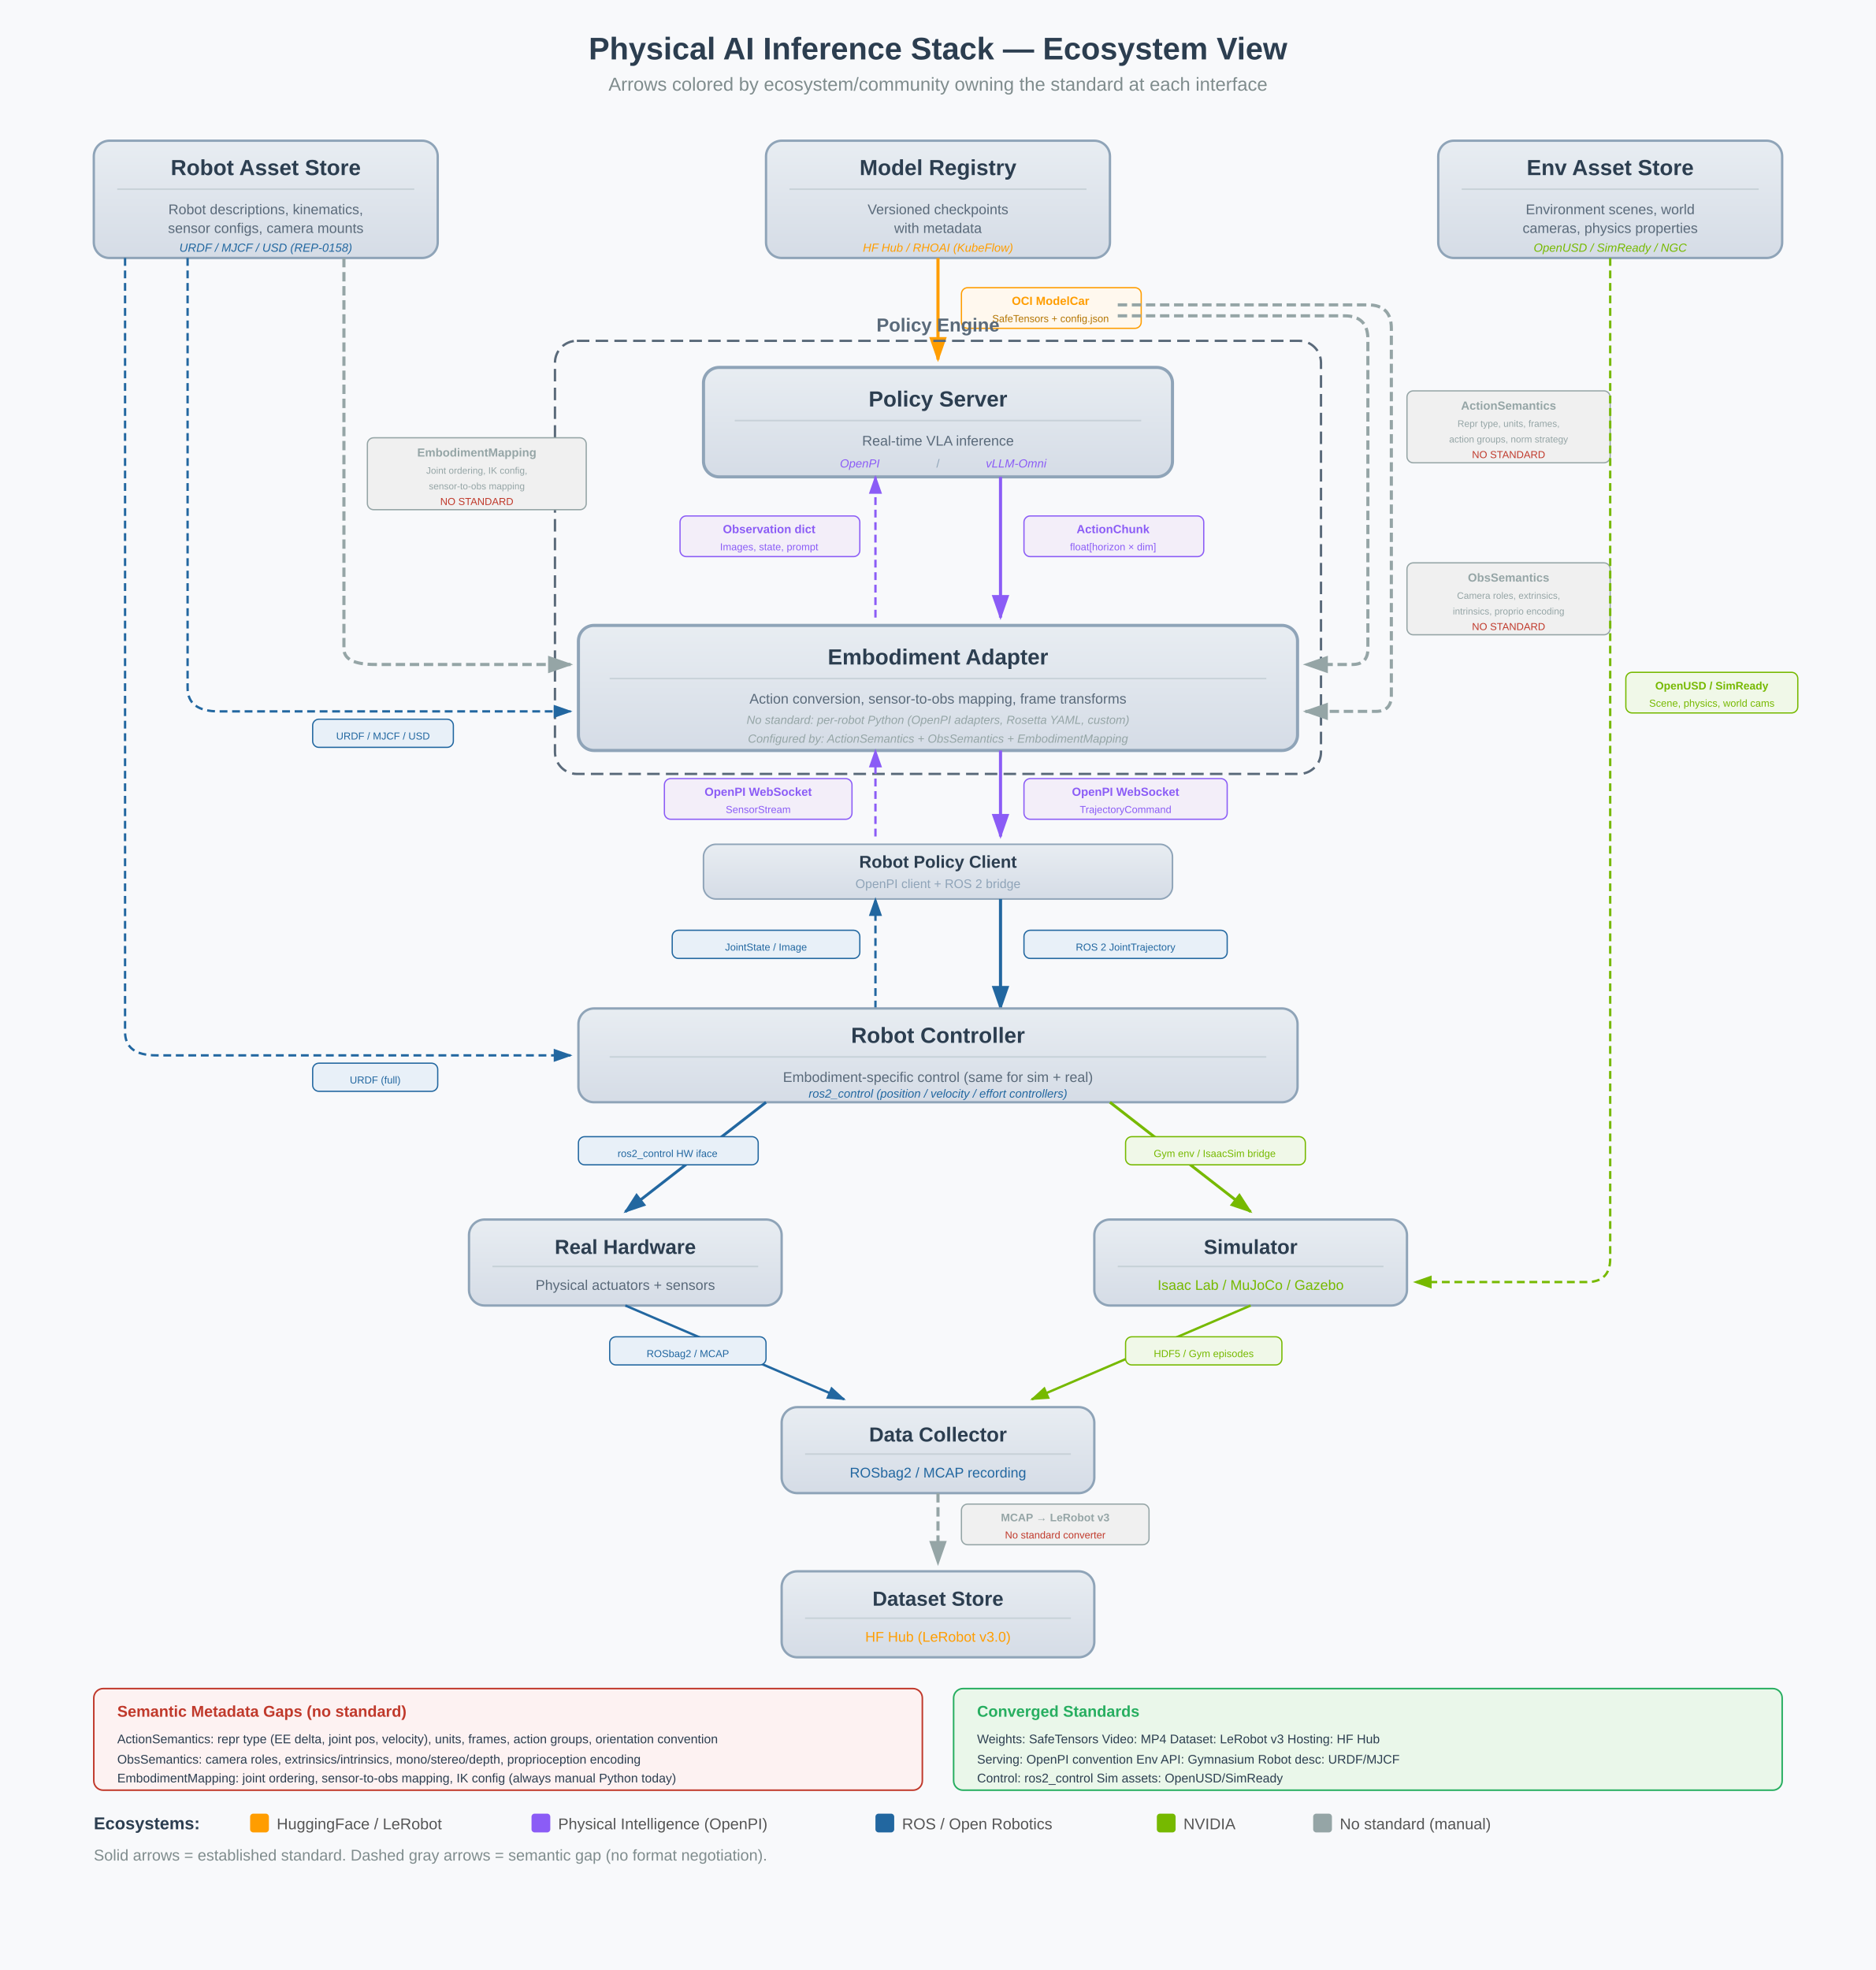
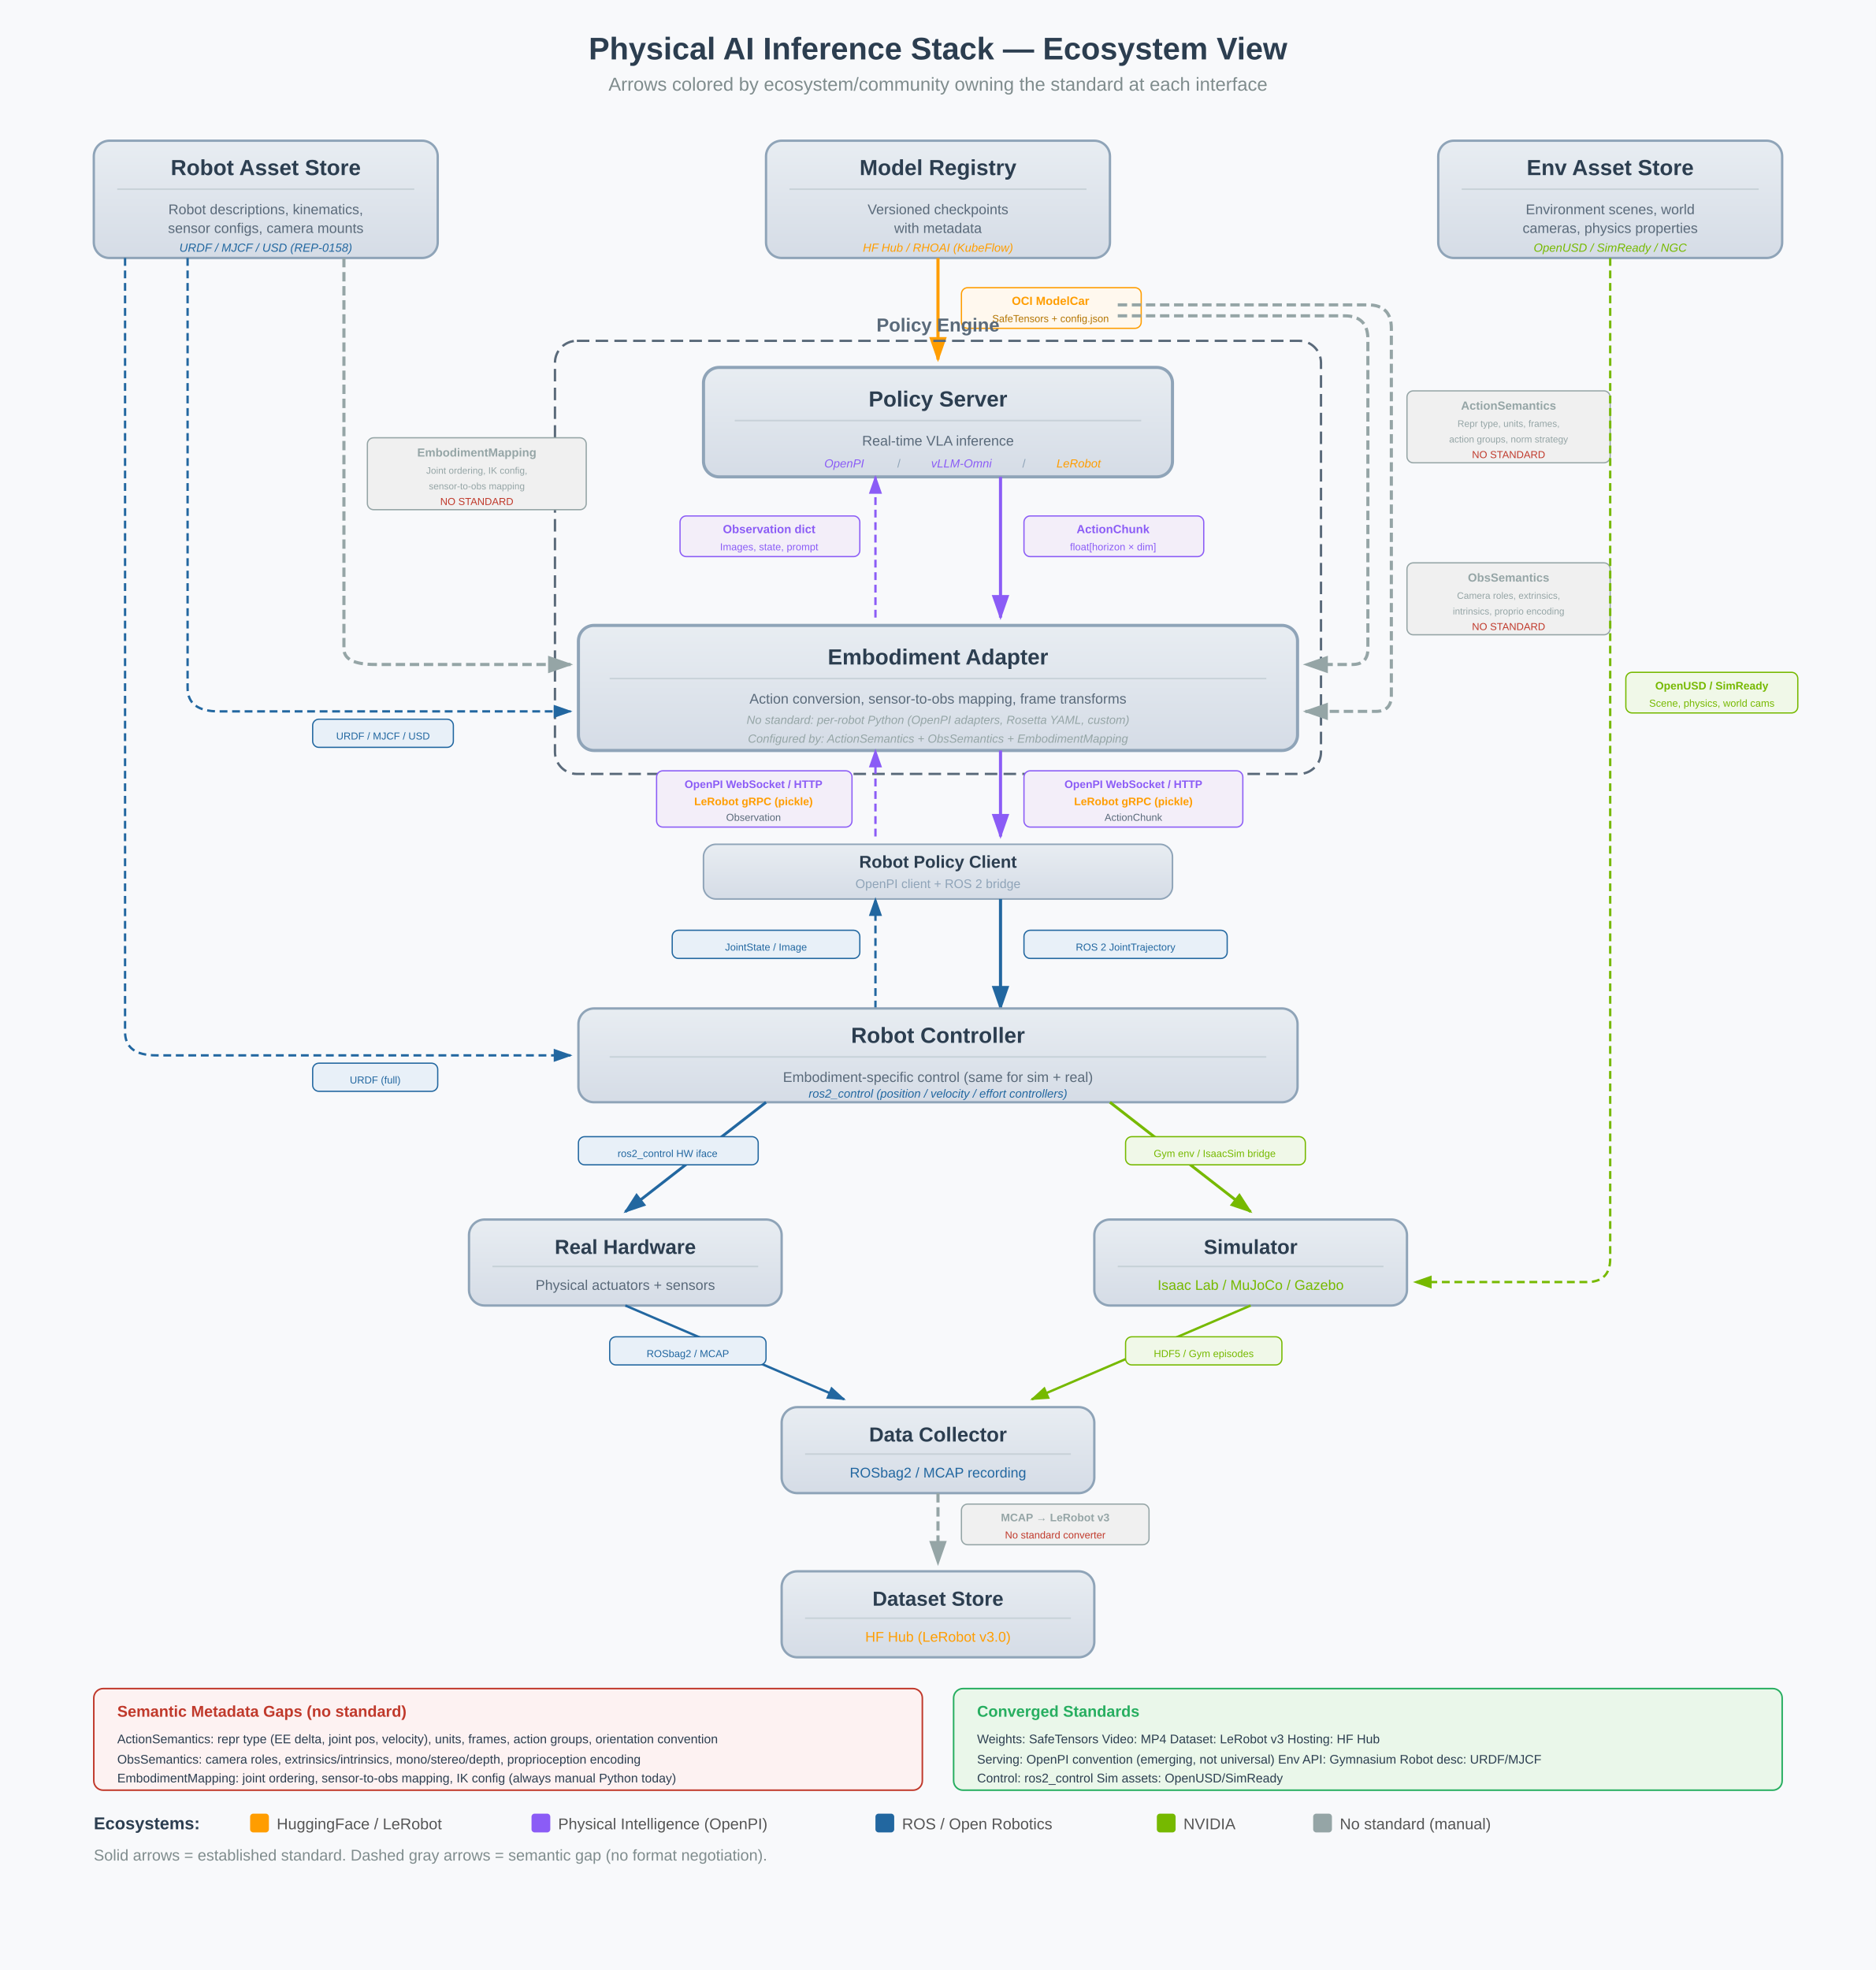
<svg xmlns="http://www.w3.org/2000/svg" viewBox="0 0 1200 1260" font-family="'Helvetica Neue', Arial, sans-serif">
  <defs>
    <marker id="arrow" markerWidth="8" markerHeight="5.6" refX="7.2" refY="2.8" orient="auto">
      <polygon points="0 0, 8 2.8, 0 5.6" fill="#5a6a7a" />
    </marker>
    <marker id="arrow-gap" markerWidth="8" markerHeight="5.6" refX="7.2" refY="2.8" orient="auto">
      <polygon points="0 0, 8 2.8, 0 5.6" fill="#c0392b" />
    </marker>
    <marker id="arrow-standard" markerWidth="8" markerHeight="5.6" refX="7.2" refY="2.8" orient="auto">
      <polygon points="0 0, 8 2.8, 0 5.6" fill="#27ae60" />
    </marker>
    <marker id="arrow-convention" markerWidth="8" markerHeight="5.6" refX="7.2" refY="2.8" orient="auto">
      <polygon points="0 0, 8 2.8, 0 5.6" fill="#e67e22" />
    </marker>
    <marker id="arrow-huggingface" markerWidth="8" markerHeight="5.6" refX="7.2" refY="2.8" orient="auto">
      <polygon points="0 0, 8 2.8, 0 5.6" fill="#ff9d00" />
    </marker>
    <marker id="arrow-ros" markerWidth="8" markerHeight="5.6" refX="7.2" refY="2.8" orient="auto">
      <polygon points="0 0, 8 2.8, 0 5.6" fill="#2267a0" />
    </marker>
    <marker id="arrow-nvidia" markerWidth="8" markerHeight="5.6" refX="7.2" refY="2.8" orient="auto">
      <polygon points="0 0, 8 2.8, 0 5.6" fill="#76b900" />
    </marker>
    <marker id="arrow-openpi" markerWidth="8" markerHeight="5.6" refX="7.2" refY="2.8" orient="auto">
      <polygon points="0 0, 8 2.8, 0 5.6" fill="#8b5cf6" />
    </marker>
    <marker id="arrow-redhat" markerWidth="8" markerHeight="5.6" refX="7.2" refY="2.8" orient="auto">
      <polygon points="0 0, 8 2.8, 0 5.6" fill="#ee0000" />
    </marker>
    <marker id="arrow-none" markerWidth="8" markerHeight="5.6" refX="7.2" refY="2.8" orient="auto">
      <polygon points="0 0, 8 2.8, 0 5.6" fill="#95a5a6" />
    </marker>
    <linearGradient id="block-grad" x1="0%" y1="0%" x2="0%" y2="100%">
      <stop offset="0%" style="stop-color:#e8edf2;stop-opacity:1" />
      <stop offset="100%" style="stop-color:#d5dce6;stop-opacity:1" />
    </linearGradient>
  </defs>
  <style>
/* Physical AI Diagrams — Shared CSS Classes
   Embedded into each SVG's &lt;style&gt; block by build.py.
   Edit here, rebuild to propagate. */

/* --- Typography --- */
.title { font-size: 20px; font-weight: bold; fill: #2c3e50; }
.subtitle { font-size: 12px; fill: #7f8c8d; }
.block-name { font-size: 15px; font-weight: bold; fill: #2c3e50; }
.block-desc { font-size: 10px; fill: #5a6a7a; }
.block-note { font-size: 9px; fill: #8fa4b8; }
.data-label { font-size: 9px; font-weight: bold; fill: #3a5068; }
.data-detail { font-size: 7.5px; fill: #7f8c8d; }
.arrow-label { font-size: 8px; fill: #5a6a7a; }
.annotation-title { font-size: 8px; font-weight: bold; fill: #856404; }
.annotation-text { font-size: 7px; fill: #856404; }
.gap-text { font-size: 7px; fill: #c0392b; }

/* --- Blocks --- */
.block { rx: 10; stroke-width: 1.5; }
.block-emphasis { rx: 10; stroke-width: 2; }
.block-divider { stroke: #b0bec5; stroke-opacity: 0.5; }

/* --- Data object boxes --- */
.data-box { fill: #fff; stroke: #c5cdd6; stroke-width: 0.8; rx: 4; }

/* --- Arrows --- */
.arrow-default { stroke: #5a6a7a; stroke-width: 1.8; fill: none; }
.arrow-secondary { stroke: #5a6a7a; stroke-width: 1.2; stroke-dasharray: 5,3; fill: none; }
.arrow-feedback { stroke: #5a6a7a; stroke-width: 1.8; stroke-dasharray: 8,4; fill: none; }
.arrow-gap { stroke: #c0392b; stroke-width: 2; stroke-dasharray: 6,3; fill: none; }
.arrow-standard { stroke: #27ae60; stroke-width: 2; fill: none; }
.arrow-convention { stroke: #e67e22; stroke-width: 2; fill: none; }

/* --- Ecosystem colors (diagram 3) --- */
.eco-huggingface { stroke: #ff9d00; fill: none; }
.eco-ros { stroke: #2267a0; fill: none; }
.eco-nvidia { stroke: #76b900; fill: none; }
.eco-openpi { stroke: #8b5cf6; fill: none; }
.eco-redhat { stroke: #ee0000; fill: none; }
.eco-none { stroke: #95a5a6; fill: none; }

.eco-huggingface-fill { fill: #ff9d00; }
.eco-ros-fill { fill: #2267a0; }
.eco-nvidia-fill { fill: #76b900; }
.eco-openpi-fill { fill: #8b5cf6; }
.eco-redhat-fill { fill: #ee0000; }
.eco-none-fill { fill: #95a5a6; }

/* --- Annotation boxes --- */
.format-box { fill: #fff3cd; stroke: #f39c12; stroke-width: 1; rx: 3; }
.gap-box { fill: #f8d7da; stroke: #c0392b; stroke-width: 0.5; rx: 2; }

/* --- Legend --- */
.legend-label { font-size: 10px; fill: #555; }
.legend-title { font-size: 11px; font-weight: bold; fill: #2c3e50; }
</style>
  <rect width="1200" height="1260" fill="#f8f9fb" />
  <text x="600" y="38" text-anchor="middle" font-size="20" font-weight="bold" fill="#2c3e50">Physical AI Inference Stack — Ecosystem View</text>
  <text x="600" y="58" text-anchor="middle" font-size="12" fill="#7f8c8d">Arrows colored by ecosystem/community owning the standard at each interface</text>
  <g transform="translate(60, 90)">
    <rect width="220" height="75" rx="10" fill="url(#block-grad)" stroke="#8fa4b8" stroke-width="1.5" />
    <text x="110" y="22" text-anchor="middle" font-size="14" font-weight="bold" fill="#2c3e50">Robot Asset Store</text>
    <line x1="15" y1="31" x2="205" y2="31" stroke="#b0bec5" stroke-opacity="0.5" />
    <text x="110" y="47" text-anchor="middle" font-size="9" fill="#5a6a7a">Robot descriptions, kinematics,</text>
    <text x="110" y="59" text-anchor="middle" font-size="9" fill="#5a6a7a">sensor configs, camera mounts</text>
    <text x="110" y="71" text-anchor="middle" font-size="7.5" font-style="italic" fill="#2267a0">URDF / MJCF / USD (REP-0158)</text>
  </g>
  <g transform="translate(490, 90)">
    <rect width="220" height="75" rx="10" fill="url(#block-grad)" stroke="#8fa4b8" stroke-width="1.5" />
    <text x="110" y="22" text-anchor="middle" font-size="14" font-weight="bold" fill="#2c3e50">Model Registry</text>
    <line x1="15" y1="31" x2="205" y2="31" stroke="#b0bec5" stroke-opacity="0.5" />
    <text x="110" y="47" text-anchor="middle" font-size="9" fill="#5a6a7a">Versioned checkpoints</text>
    <text x="110" y="59" text-anchor="middle" font-size="9" fill="#5a6a7a">with metadata</text>
    <text x="110" y="71" text-anchor="middle" font-size="7.5" font-style="italic" fill="#ff9d00">HF Hub / RHOAI (KubeFlow)</text>
  </g>
  <g transform="translate(920, 90)">
    <rect width="220" height="75" rx="10" fill="url(#block-grad)" stroke="#8fa4b8" stroke-width="1.5" />
    <text x="110" y="22" text-anchor="middle" font-size="14" font-weight="bold" fill="#2c3e50">Env Asset Store</text>
    <line x1="15" y1="31" x2="205" y2="31" stroke="#b0bec5" stroke-opacity="0.5" />
    <text x="110" y="47" text-anchor="middle" font-size="9" fill="#5a6a7a">Environment scenes, world</text>
    <text x="110" y="59" text-anchor="middle" font-size="9" fill="#5a6a7a">cameras, physics properties</text>
    <text x="110" y="71" text-anchor="middle" font-size="7.5" font-style="italic" fill="#76b900">OpenUSD / SimReady / NGC</text>
  </g>
  <line x1="600" y1="165" x2="600" y2="230" stroke="#ff9d00" stroke-width="2" marker-end="url(#arrow-huggingface)" />
  <g transform="translate(615, 184)">
    <rect width="115" height="26" rx="4" fill="#fff8ee" stroke="#ff9d00" stroke-width="0.8" />
    <text x="57" y="11" text-anchor="middle" font-size="7.5" font-weight="bold" fill="#ff9d00">OCI ModelCar</text>
    <text x="57" y="22" text-anchor="middle" font-size="6.5" fill="#b37400">SafeTensors + config.json</text>
  </g>
  <rect x="355" y="218" width="490" height="277" rx="14" fill="none" stroke="#5a6a7a" stroke-width="1.5" stroke-dasharray="8,4" />
  <text x="600" y="212" text-anchor="middle" font-size="12" font-weight="bold" fill="#5a6a7a">Policy Engine</text>
  <g transform="translate(450, 235)">
    <rect width="300" height="70" rx="10" fill="url(#block-grad)" stroke="#8fa4b8" stroke-width="2" />
    <text x="150" y="25" text-anchor="middle" font-size="14" font-weight="bold" fill="#2c3e50">Policy Server</text>
    <line x1="20" y1="34" x2="280" y2="34" stroke="#b0bec5" stroke-opacity="0.5" />
    <text x="150" y="50" text-anchor="middle" font-size="9" fill="#5a6a7a">Real-time VLA inference</text>
-     <text x="100" y="64" text-anchor="middle" font-size="7.5" font-style="italic" fill="#8b5cf6">OpenPI</text>
-     <text x="150" y="64" text-anchor="middle" font-size="7.5" fill="#8fa4b8">/</text>
-     <text x="200" y="64" text-anchor="middle" font-size="7.5" font-style="italic" fill="#8b5cf6">vLLM-Omni</text>
+     <text x="90" y="64" text-anchor="middle" font-size="7.5" font-style="italic" fill="#8b5cf6">OpenPI</text>
+     <text x="125" y="64" text-anchor="middle" font-size="7.5" fill="#8fa4b8">/</text>
+     <text x="165" y="64" text-anchor="middle" font-size="7.5" font-style="italic" fill="#8b5cf6">vLLM-Omni</text>
+     <text x="205" y="64" text-anchor="middle" font-size="7.5" fill="#8fa4b8">/</text>
+     <text x="240" y="64" text-anchor="middle" font-size="7.5" font-style="italic" fill="#ff9d00">LeRobot</text>
  </g>
  <line x1="640" y1="305" x2="640" y2="395" stroke="#8b5cf6" stroke-width="2" marker-end="url(#arrow-openpi)" />
  <g transform="translate(655, 330)">
    <rect width="115" height="26" rx="4" fill="#f3eef9" stroke="#8b5cf6" stroke-width="0.8" />
    <text x="57" y="11" text-anchor="middle" font-size="7.5" font-weight="bold" fill="#8b5cf6">ActionChunk</text>
    <text x="57" y="22" text-anchor="middle" font-size="6.5" fill="#8b5cf6">float[horizon × dim]</text>
  </g>
  <line x1="560" y1="395" x2="560" y2="305" stroke="#8b5cf6" stroke-width="1.5" marker-end="url(#arrow-openpi)" stroke-dasharray="5,3" />
  <g transform="translate(435, 330)">
    <rect width="115" height="26" rx="4" fill="#f3eef9" stroke="#8b5cf6" stroke-width="0.8" />
    <text x="57" y="11" text-anchor="middle" font-size="7.5" font-weight="bold" fill="#8b5cf6">Observation dict</text>
    <text x="57" y="22" text-anchor="middle" font-size="6.5" fill="#8b5cf6">Images, state, prompt</text>
  </g>
  <g transform="translate(370, 400)">
    <rect width="460" height="80" rx="10" fill="url(#block-grad)" stroke="#8fa4b8" stroke-width="2" />
    <text x="230" y="25" text-anchor="middle" font-size="14" font-weight="bold" fill="#2c3e50">Embodiment Adapter</text>
    <line x1="20" y1="34" x2="440" y2="34" stroke="#b0bec5" stroke-opacity="0.5" />
    <text x="230" y="50" text-anchor="middle" font-size="9" fill="#5a6a7a">Action conversion, sensor-to-obs mapping, frame transforms</text>
    <text x="230" y="63" text-anchor="middle" font-size="7.5" font-style="italic" fill="#95a5a6">No standard: per-robot Python (OpenPI adapters, Rosetta YAML, custom)</text>
    <text x="230" y="75" text-anchor="middle" font-size="7.5" font-style="italic" fill="#95a5a6">Configured by: ActionSemantics + ObsSemantics + EmbodimentMapping</text>
  </g>
  <path d="M 715,195 L 875,195 Q 890,195 890,210 L 890,445 Q 890,455 880,455 L 835,455" stroke="#95a5a6" stroke-width="2" fill="none" marker-end="url(#arrow-none)" stroke-dasharray="6,3" />
  <g transform="translate(900, 250)">
    <rect width="130" height="46" rx="4" fill="#f0f0f0" stroke="#95a5a6" stroke-width="0.8" />
    <text x="65" y="12" text-anchor="middle" font-size="7.5" font-weight="bold" fill="#95a5a6">ActionSemantics</text>
    <text x="65" y="23" text-anchor="middle" font-size="6" fill="#95a5a6">Repr type, units, frames,</text>
    <text x="65" y="33" text-anchor="middle" font-size="6" fill="#95a5a6">action groups, norm strategy</text>
    <text x="65" y="43" text-anchor="middle" font-size="6.5" fill="#c0392b">NO STANDARD</text>
  </g>
  <path d="M 715,202 L 860,202 Q 875,202 875,217 L 875,415 Q 875,425 865,425 L 835,425" stroke="#95a5a6" stroke-width="2" fill="none" marker-end="url(#arrow-none)" stroke-dasharray="6,3" />
  <g transform="translate(900, 360)">
    <rect width="130" height="46" rx="4" fill="#f0f0f0" stroke="#95a5a6" stroke-width="0.8" />
    <text x="65" y="12" text-anchor="middle" font-size="7.5" font-weight="bold" fill="#95a5a6">ObsSemantics</text>
    <text x="65" y="23" text-anchor="middle" font-size="6" fill="#95a5a6">Camera roles, extrinsics,</text>
    <text x="65" y="33" text-anchor="middle" font-size="6" fill="#95a5a6">intrinsics, proprio encoding</text>
    <text x="65" y="43" text-anchor="middle" font-size="6.5" fill="#c0392b">NO STANDARD</text>
  </g>
  <path d="M 220,165 L 220,415 Q 220,425 240,425 L 365,425" stroke="#95a5a6" stroke-width="2" fill="none" marker-end="url(#arrow-none)" stroke-dasharray="6,3" />
  <g transform="translate(235, 280)">
    <rect width="140" height="46" rx="4" fill="#f0f0f0" stroke="#95a5a6" stroke-width="0.8" />
    <text x="70" y="12" text-anchor="middle" font-size="7.5" font-weight="bold" fill="#95a5a6">EmbodimentMapping</text>
    <text x="70" y="23" text-anchor="middle" font-size="6" fill="#95a5a6">Joint ordering, IK config,</text>
    <text x="70" y="33" text-anchor="middle" font-size="6" fill="#95a5a6">sensor-to-obs mapping</text>
    <text x="70" y="43" text-anchor="middle" font-size="6.5" fill="#c0392b">NO STANDARD</text>
  </g>
  <path d="M 120,165 L 120,440 Q 120,455 140,455 L 365,455" stroke="#2267a0" stroke-width="1.5" fill="none" marker-end="url(#arrow-ros)" stroke-dasharray="5,3" />
  <g transform="translate(200, 460)">
    <rect width="90" height="18" rx="4" fill="#e8f0f8" stroke="#2267a0" stroke-width="0.8" />
    <text x="45" y="13" text-anchor="middle" font-size="6.5" fill="#2267a0">URDF / MJCF / USD</text>
  </g>
  <line x1="640" y1="480" x2="640" y2="535" stroke="#8b5cf6" stroke-width="2" marker-end="url(#arrow-openpi)" />
-   <g transform="translate(655, 498)">
-     <rect width="130" height="26" rx="4" fill="#f3eef9" stroke="#8b5cf6" stroke-width="0.8" />
-     <text x="65" y="11" text-anchor="middle" font-size="7.5" font-weight="bold" fill="#8b5cf6">OpenPI WebSocket</text>
-     <text x="65" y="22" text-anchor="middle" font-size="6.5" fill="#8b5cf6">TrajectoryCommand</text>
+   <g transform="translate(655, 493)">
+     <rect width="140" height="36" rx="4" fill="#f3eef9" stroke="#8b5cf6" stroke-width="0.8" />
+     <text x="70" y="11" text-anchor="middle" font-size="7" font-weight="bold" fill="#8b5cf6">OpenPI WebSocket / HTTP</text>
+     <text x="70" y="22" text-anchor="middle" font-size="7" font-weight="bold" fill="#ff9d00">LeRobot gRPC (pickle)</text>
+     <text x="70" y="32" text-anchor="middle" font-size="6.5" fill="#5a6a7a">ActionChunk</text>
  </g>
  <line x1="560" y1="535" x2="560" y2="480" stroke="#8b5cf6" stroke-width="1.5" marker-end="url(#arrow-openpi)" stroke-dasharray="5,3" />
-   <g transform="translate(425, 498)">
-     <rect width="120" height="26" rx="4" fill="#f3eef9" stroke="#8b5cf6" stroke-width="0.8" />
-     <text x="60" y="11" text-anchor="middle" font-size="7.5" font-weight="bold" fill="#8b5cf6">OpenPI WebSocket</text>
-     <text x="60" y="22" text-anchor="middle" font-size="6.5" fill="#8b5cf6">SensorStream</text>
+   <g transform="translate(420, 493)">
+     <rect width="125" height="36" rx="4" fill="#f3eef9" stroke="#8b5cf6" stroke-width="0.8" />
+     <text x="62" y="11" text-anchor="middle" font-size="7" font-weight="bold" fill="#8b5cf6">OpenPI WebSocket / HTTP</text>
+     <text x="62" y="22" text-anchor="middle" font-size="7" font-weight="bold" fill="#ff9d00">LeRobot gRPC (pickle)</text>
+     <text x="62" y="32" text-anchor="middle" font-size="6.5" fill="#5a6a7a">Observation</text>
  </g>
  <g transform="translate(450, 540)">
    <rect width="300" height="35" rx="8" fill="url(#block-grad)" stroke="#8fa4b8" stroke-width="1" />
    <text x="150" y="15" text-anchor="middle" font-size="11" font-weight="bold" fill="#2c3e50">Robot Policy Client</text>
    <text x="150" y="28" text-anchor="middle" font-size="8" fill="#8fa4b8">OpenPI client + ROS 2 bridge</text>
  </g>
  <line x1="640" y1="575" x2="640" y2="645" stroke="#2267a0" stroke-width="2" marker-end="url(#arrow-ros)" />
  <g transform="translate(655, 595)">
    <rect width="130" height="18" rx="4" fill="#e8f0f8" stroke="#2267a0" stroke-width="0.8" />
    <text x="65" y="13" text-anchor="middle" font-size="6.5" fill="#2267a0">ROS 2 JointTrajectory</text>
  </g>
  <line x1="560" y1="645" x2="560" y2="575" stroke="#2267a0" stroke-width="1.5" marker-end="url(#arrow-ros)" stroke-dasharray="5,3" />
  <g transform="translate(430, 595)">
    <rect width="120" height="18" rx="4" fill="#e8f0f8" stroke="#2267a0" stroke-width="0.8" />
    <text x="60" y="13" text-anchor="middle" font-size="6.5" fill="#2267a0">JointState / Image</text>
  </g>
  <g transform="translate(370, 645)">
    <rect width="460" height="60" rx="10" fill="url(#block-grad)" stroke="#8fa4b8" stroke-width="1.5" />
    <text x="230" y="22" text-anchor="middle" font-size="14" font-weight="bold" fill="#2c3e50">Robot Controller</text>
    <line x1="20" y1="31" x2="440" y2="31" stroke="#b0bec5" stroke-opacity="0.5" />
    <text x="230" y="47" text-anchor="middle" font-size="9" fill="#5a6a7a">Embodiment-specific control (same for sim + real)</text>
    <text x="230" y="57" text-anchor="middle" font-size="7.5" font-style="italic" fill="#2267a0">ros2_control (position / velocity / effort controllers)</text>
  </g>
  <path d="M 80,165 L 80,660 Q 80,675 100,675 L 365,675" stroke="#2267a0" stroke-width="1.5" fill="none" marker-end="url(#arrow-ros)" stroke-dasharray="5,3" />
  <g transform="translate(200, 680)">
    <rect width="80" height="18" rx="4" fill="#e8f0f8" stroke="#2267a0" stroke-width="0.8" />
    <text x="40" y="13" text-anchor="middle" font-size="6.5" fill="#2267a0">URDF (full)</text>
  </g>
  <path d="M 490,705 L 400,775" stroke="#2267a0" stroke-width="1.8" fill="none" marker-end="url(#arrow-ros)" />
  <g transform="translate(370, 727)">
    <rect width="115" height="18" rx="4" fill="#e8f0f8" stroke="#2267a0" stroke-width="0.8" />
    <text x="57" y="13" text-anchor="middle" font-size="6.5" fill="#2267a0">ros2_control HW iface</text>
  </g>
  <path d="M 710,705 L 800,775" stroke="#76b900" stroke-width="1.8" fill="none" marker-end="url(#arrow-nvidia)" />
  <g transform="translate(720, 727)">
    <rect width="115" height="18" rx="4" fill="#f0f8e8" stroke="#76b900" stroke-width="0.8" />
    <text x="57" y="13" text-anchor="middle" font-size="6.5" fill="#76b900">Gym env / IsaacSim bridge</text>
  </g>
  <g transform="translate(300, 780)">
    <rect width="200" height="55" rx="10" fill="url(#block-grad)" stroke="#8fa4b8" stroke-width="1.5" />
    <text x="100" y="22" text-anchor="middle" font-size="13" font-weight="bold" fill="#2c3e50">Real Hardware</text>
    <line x1="15" y1="30" x2="185" y2="30" stroke="#b0bec5" stroke-opacity="0.5" />
    <text x="100" y="45" text-anchor="middle" font-size="9" fill="#5a6a7a">Physical actuators + sensors</text>
  </g>
  <g transform="translate(700, 780)">
    <rect width="200" height="55" rx="10" fill="url(#block-grad)" stroke="#8fa4b8" stroke-width="1.5" />
    <text x="100" y="22" text-anchor="middle" font-size="13" font-weight="bold" fill="#2c3e50">Simulator</text>
    <line x1="15" y1="30" x2="185" y2="30" stroke="#b0bec5" stroke-opacity="0.5" />
    <text x="100" y="45" text-anchor="middle" font-size="9" fill="#76b900">Isaac Lab / MuJoCo / Gazebo</text>
  </g>
  <path d="M 1030,165 L 1030,805 Q 1030,820 1015,820 L 905,820" stroke="#76b900" stroke-width="1.5" fill="none" marker-end="url(#arrow-nvidia)" stroke-dasharray="5,3" />
  <g transform="translate(1040, 430)">
    <rect width="110" height="26" rx="4" fill="#f0f8e8" stroke="#76b900" stroke-width="0.8" />
    <text x="55" y="11" text-anchor="middle" font-size="7" font-weight="bold" fill="#76b900">OpenUSD / SimReady</text>
    <text x="55" y="22" text-anchor="middle" font-size="6.5" fill="#76b900">Scene, physics, world cams</text>
  </g>
  <path d="M 400,835 L 540,895" stroke="#2267a0" stroke-width="1.5" fill="none" marker-end="url(#arrow-ros)" />
  <g transform="translate(390, 855)">
    <rect width="100" height="18" rx="4" fill="#e8f0f8" stroke="#2267a0" stroke-width="0.8" />
    <text x="50" y="13" text-anchor="middle" font-size="6.5" fill="#2267a0">ROSbag2 / MCAP</text>
  </g>
  <path d="M 800,835 L 660,895" stroke="#76b900" stroke-width="1.5" fill="none" marker-end="url(#arrow-nvidia)" />
  <g transform="translate(720, 855)">
    <rect width="100" height="18" rx="4" fill="#f0f8e8" stroke="#76b900" stroke-width="0.8" />
    <text x="50" y="13" text-anchor="middle" font-size="6.5" fill="#76b900">HDF5 / Gym episodes</text>
  </g>
  <g transform="translate(500, 900)">
    <rect width="200" height="55" rx="10" fill="url(#block-grad)" stroke="#8fa4b8" stroke-width="1.5" />
    <text x="100" y="22" text-anchor="middle" font-size="13" font-weight="bold" fill="#2c3e50">Data Collector</text>
    <line x1="15" y1="30" x2="185" y2="30" stroke="#b0bec5" stroke-opacity="0.5" />
    <text x="100" y="45" text-anchor="middle" font-size="9" fill="#2267a0">ROSbag2 / MCAP recording</text>
  </g>
  <line x1="600" y1="955" x2="600" y2="1000" stroke="#95a5a6" stroke-width="2" marker-end="url(#arrow-none)" stroke-dasharray="6,3" />
  <g transform="translate(615, 962)">
    <rect width="120" height="26" rx="4" fill="#f0f0f0" stroke="#95a5a6" stroke-width="0.8" />
    <text x="60" y="11" text-anchor="middle" font-size="7" font-weight="bold" fill="#95a5a6">MCAP → LeRobot v3</text>
    <text x="60" y="22" text-anchor="middle" font-size="6.5" fill="#c0392b">No standard converter</text>
  </g>
  <g transform="translate(500, 1005)">
    <rect width="200" height="55" rx="10" fill="url(#block-grad)" stroke="#8fa4b8" stroke-width="1.5" />
    <text x="100" y="22" text-anchor="middle" font-size="13" font-weight="bold" fill="#2c3e50">Dataset Store</text>
    <line x1="15" y1="30" x2="185" y2="30" stroke="#b0bec5" stroke-opacity="0.5" />
    <text x="100" y="45" text-anchor="middle" font-size="9" fill="#ff9d00">HF Hub (LeRobot v3.0)</text>
  </g>
  <g transform="translate(60, 1080)">
    <rect width="530" height="65" rx="6" fill="#fdf2f2" stroke="#c0392b" stroke-width="1" />
    <text x="15" y="18" font-size="10" font-weight="bold" fill="#c0392b">Semantic Metadata Gaps (no standard)</text>
    <text x="15" y="35" font-size="8" fill="#2c3e50">ActionSemantics: repr type (EE delta, joint pos, velocity), units, frames, action groups, orientation convention</text>
    <text x="15" y="48" font-size="8" fill="#2c3e50">ObsSemantics: camera roles, extrinsics/intrinsics, mono/stereo/depth, proprioception encoding</text>
    <text x="15" y="60" font-size="8" fill="#2c3e50">EmbodimentMapping: joint ordering, sensor-to-obs mapping, IK config (always manual Python today)</text>
  </g>
  <g transform="translate(610, 1080)">
    <rect width="530" height="65" rx="6" fill="#eaf7ea" stroke="#27ae60" stroke-width="1" />
    <text x="15" y="18" font-size="10" font-weight="bold" fill="#27ae60">Converged Standards</text>
    <text x="15" y="35" font-size="8" fill="#2c3e50">Weights: SafeTensors   Video: MP4   Dataset: LeRobot v3   Hosting: HF Hub</text>
-     <text x="15" y="48" font-size="8" fill="#2c3e50">Serving: OpenPI convention   Env API: Gymnasium   Robot desc: URDF/MJCF</text>
+     <text x="15" y="48" font-size="8" fill="#2c3e50">Serving: OpenPI convention (emerging, not universal)   Env API: Gymnasium   Robot desc: URDF/MJCF</text>
    <text x="15" y="60" font-size="8" fill="#2c3e50">Control: ros2_control   Sim assets: OpenUSD/SimReady</text>
  </g>
  <g transform="translate(60, 1170)">
    <text x="0" y="0" font-size="11" font-weight="bold" fill="#2c3e50">Ecosystems:</text>
    <rect x="100" y="-10" width="12" height="12" rx="2" fill="#ff9d00" />
    <text x="117" y="0" font-size="10" fill="#555">HuggingFace / LeRobot</text>
    <rect x="280" y="-10" width="12" height="12" rx="2" fill="#8b5cf6" />
    <text x="297" y="0" font-size="10" fill="#555">Physical Intelligence (OpenPI)</text>
    <rect x="500" y="-10" width="12" height="12" rx="2" fill="#2267a0" />
    <text x="517" y="0" font-size="10" fill="#555">ROS / Open Robotics</text>
    <rect x="680" y="-10" width="12" height="12" rx="2" fill="#76b900" />
    <text x="697" y="0" font-size="10" fill="#555">NVIDIA</text>
    <rect x="780" y="-10" width="12" height="12" rx="2" fill="#95a5a6" />
    <text x="797" y="0" font-size="10" fill="#555">No standard (manual)</text>
    <text x="0" y="20" font-size="10" fill="#7f8c8d">Solid arrows = established standard.  Dashed gray arrows = semantic gap (no format negotiation).</text>
  </g>
</svg>
